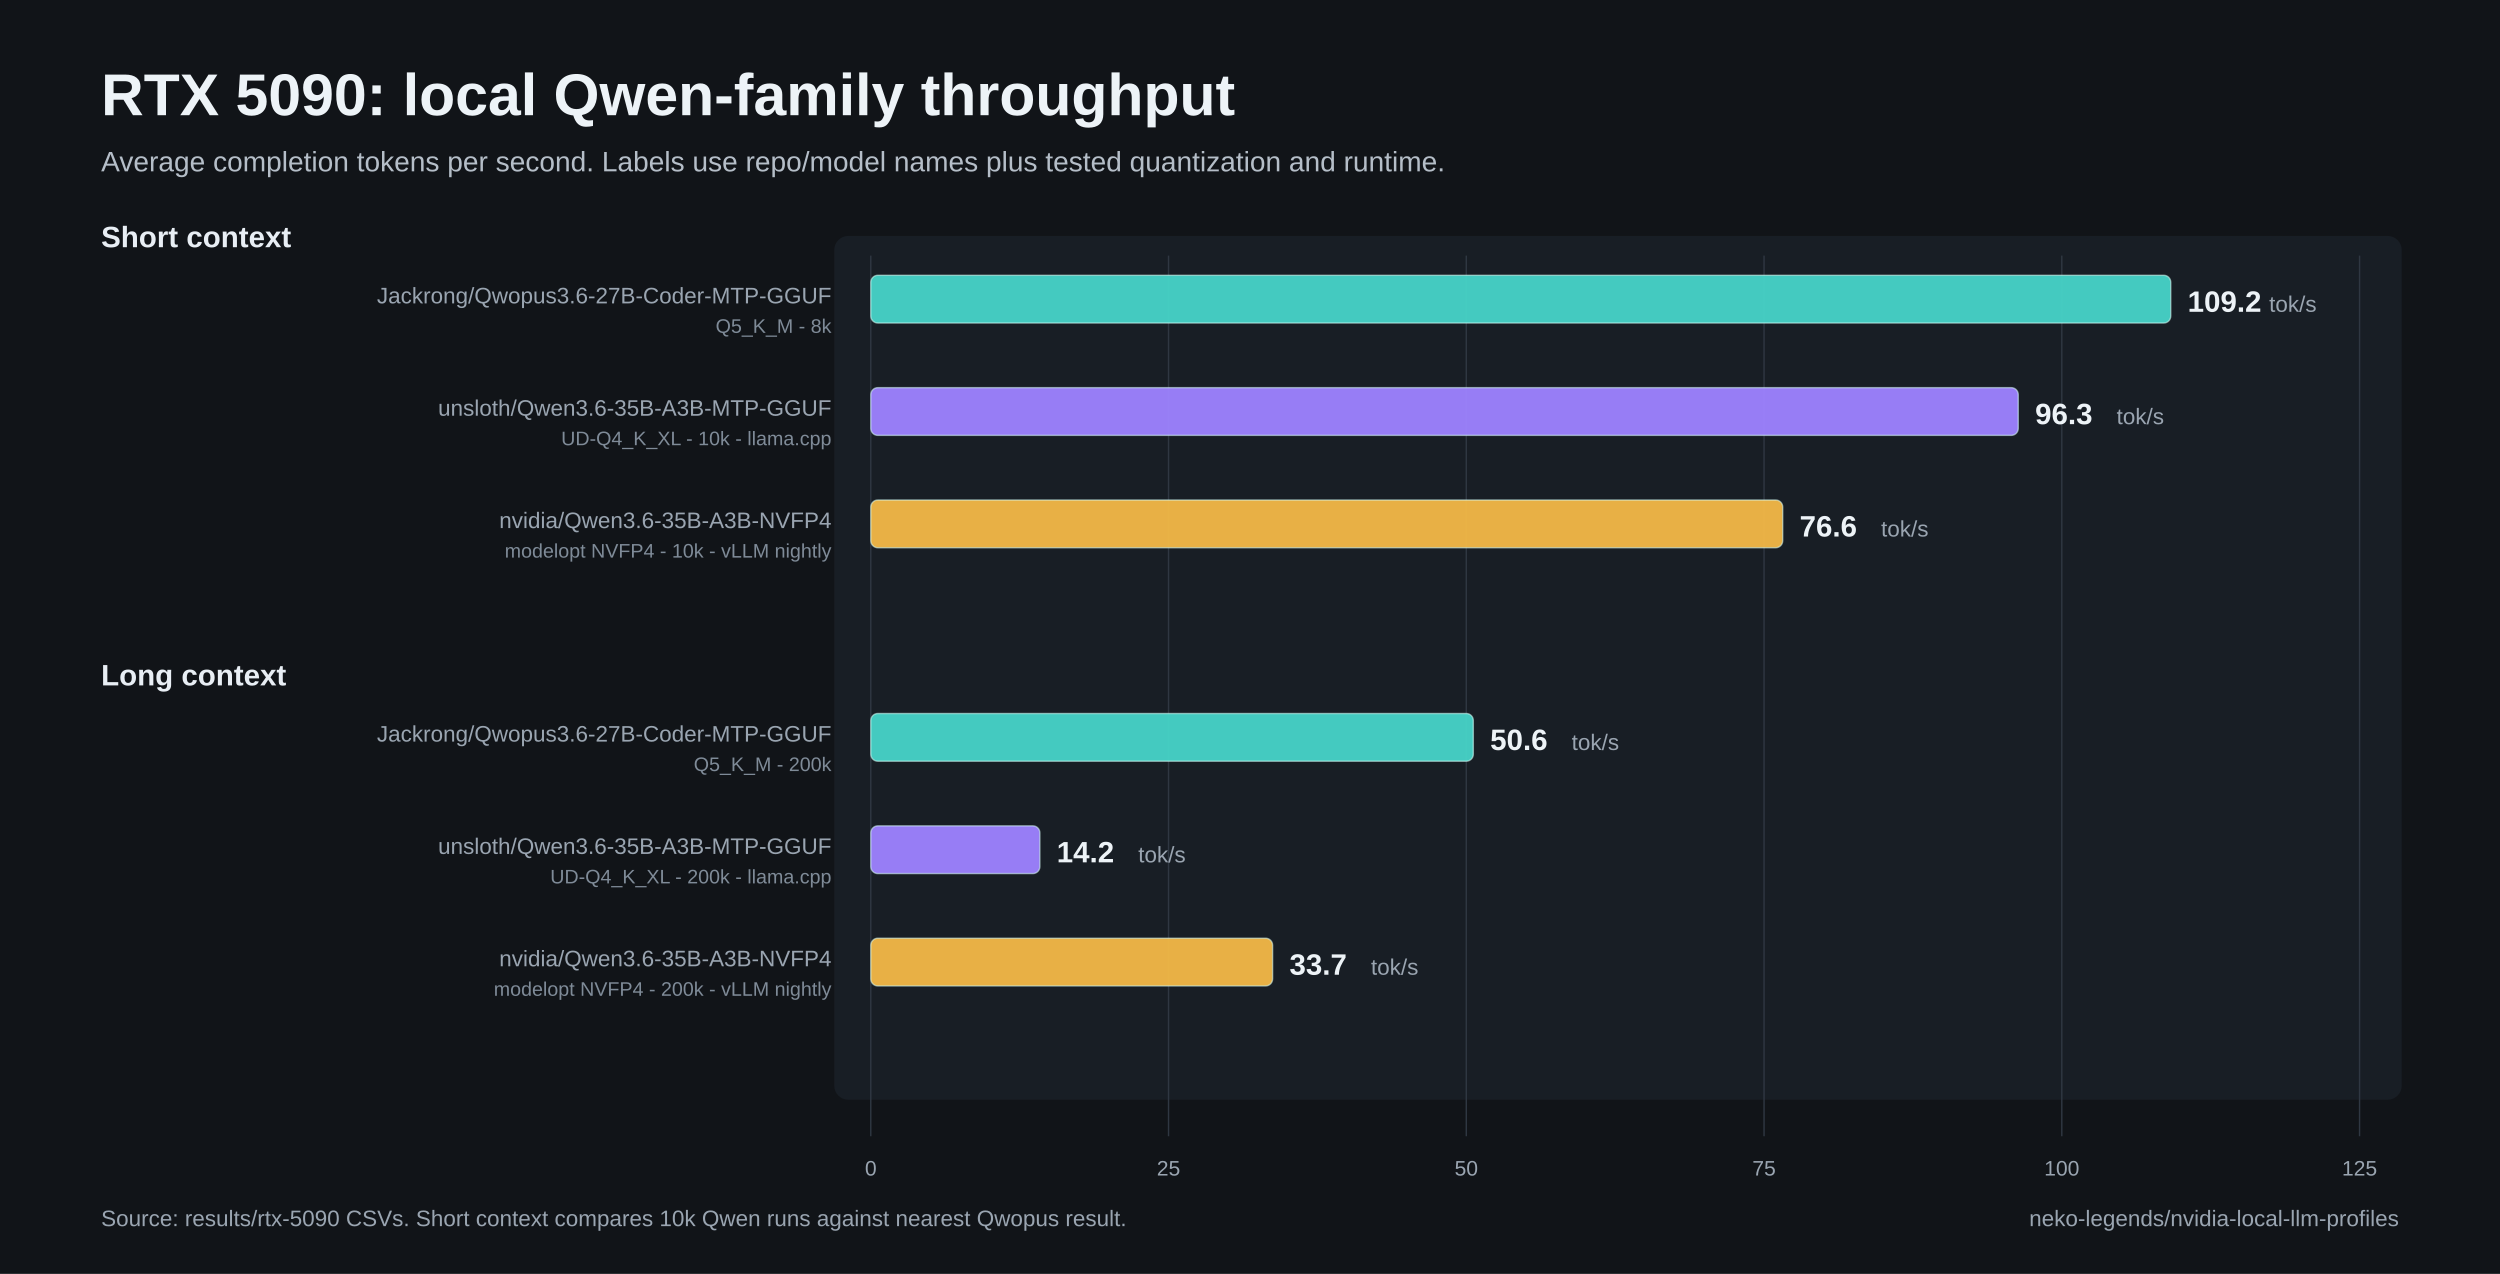
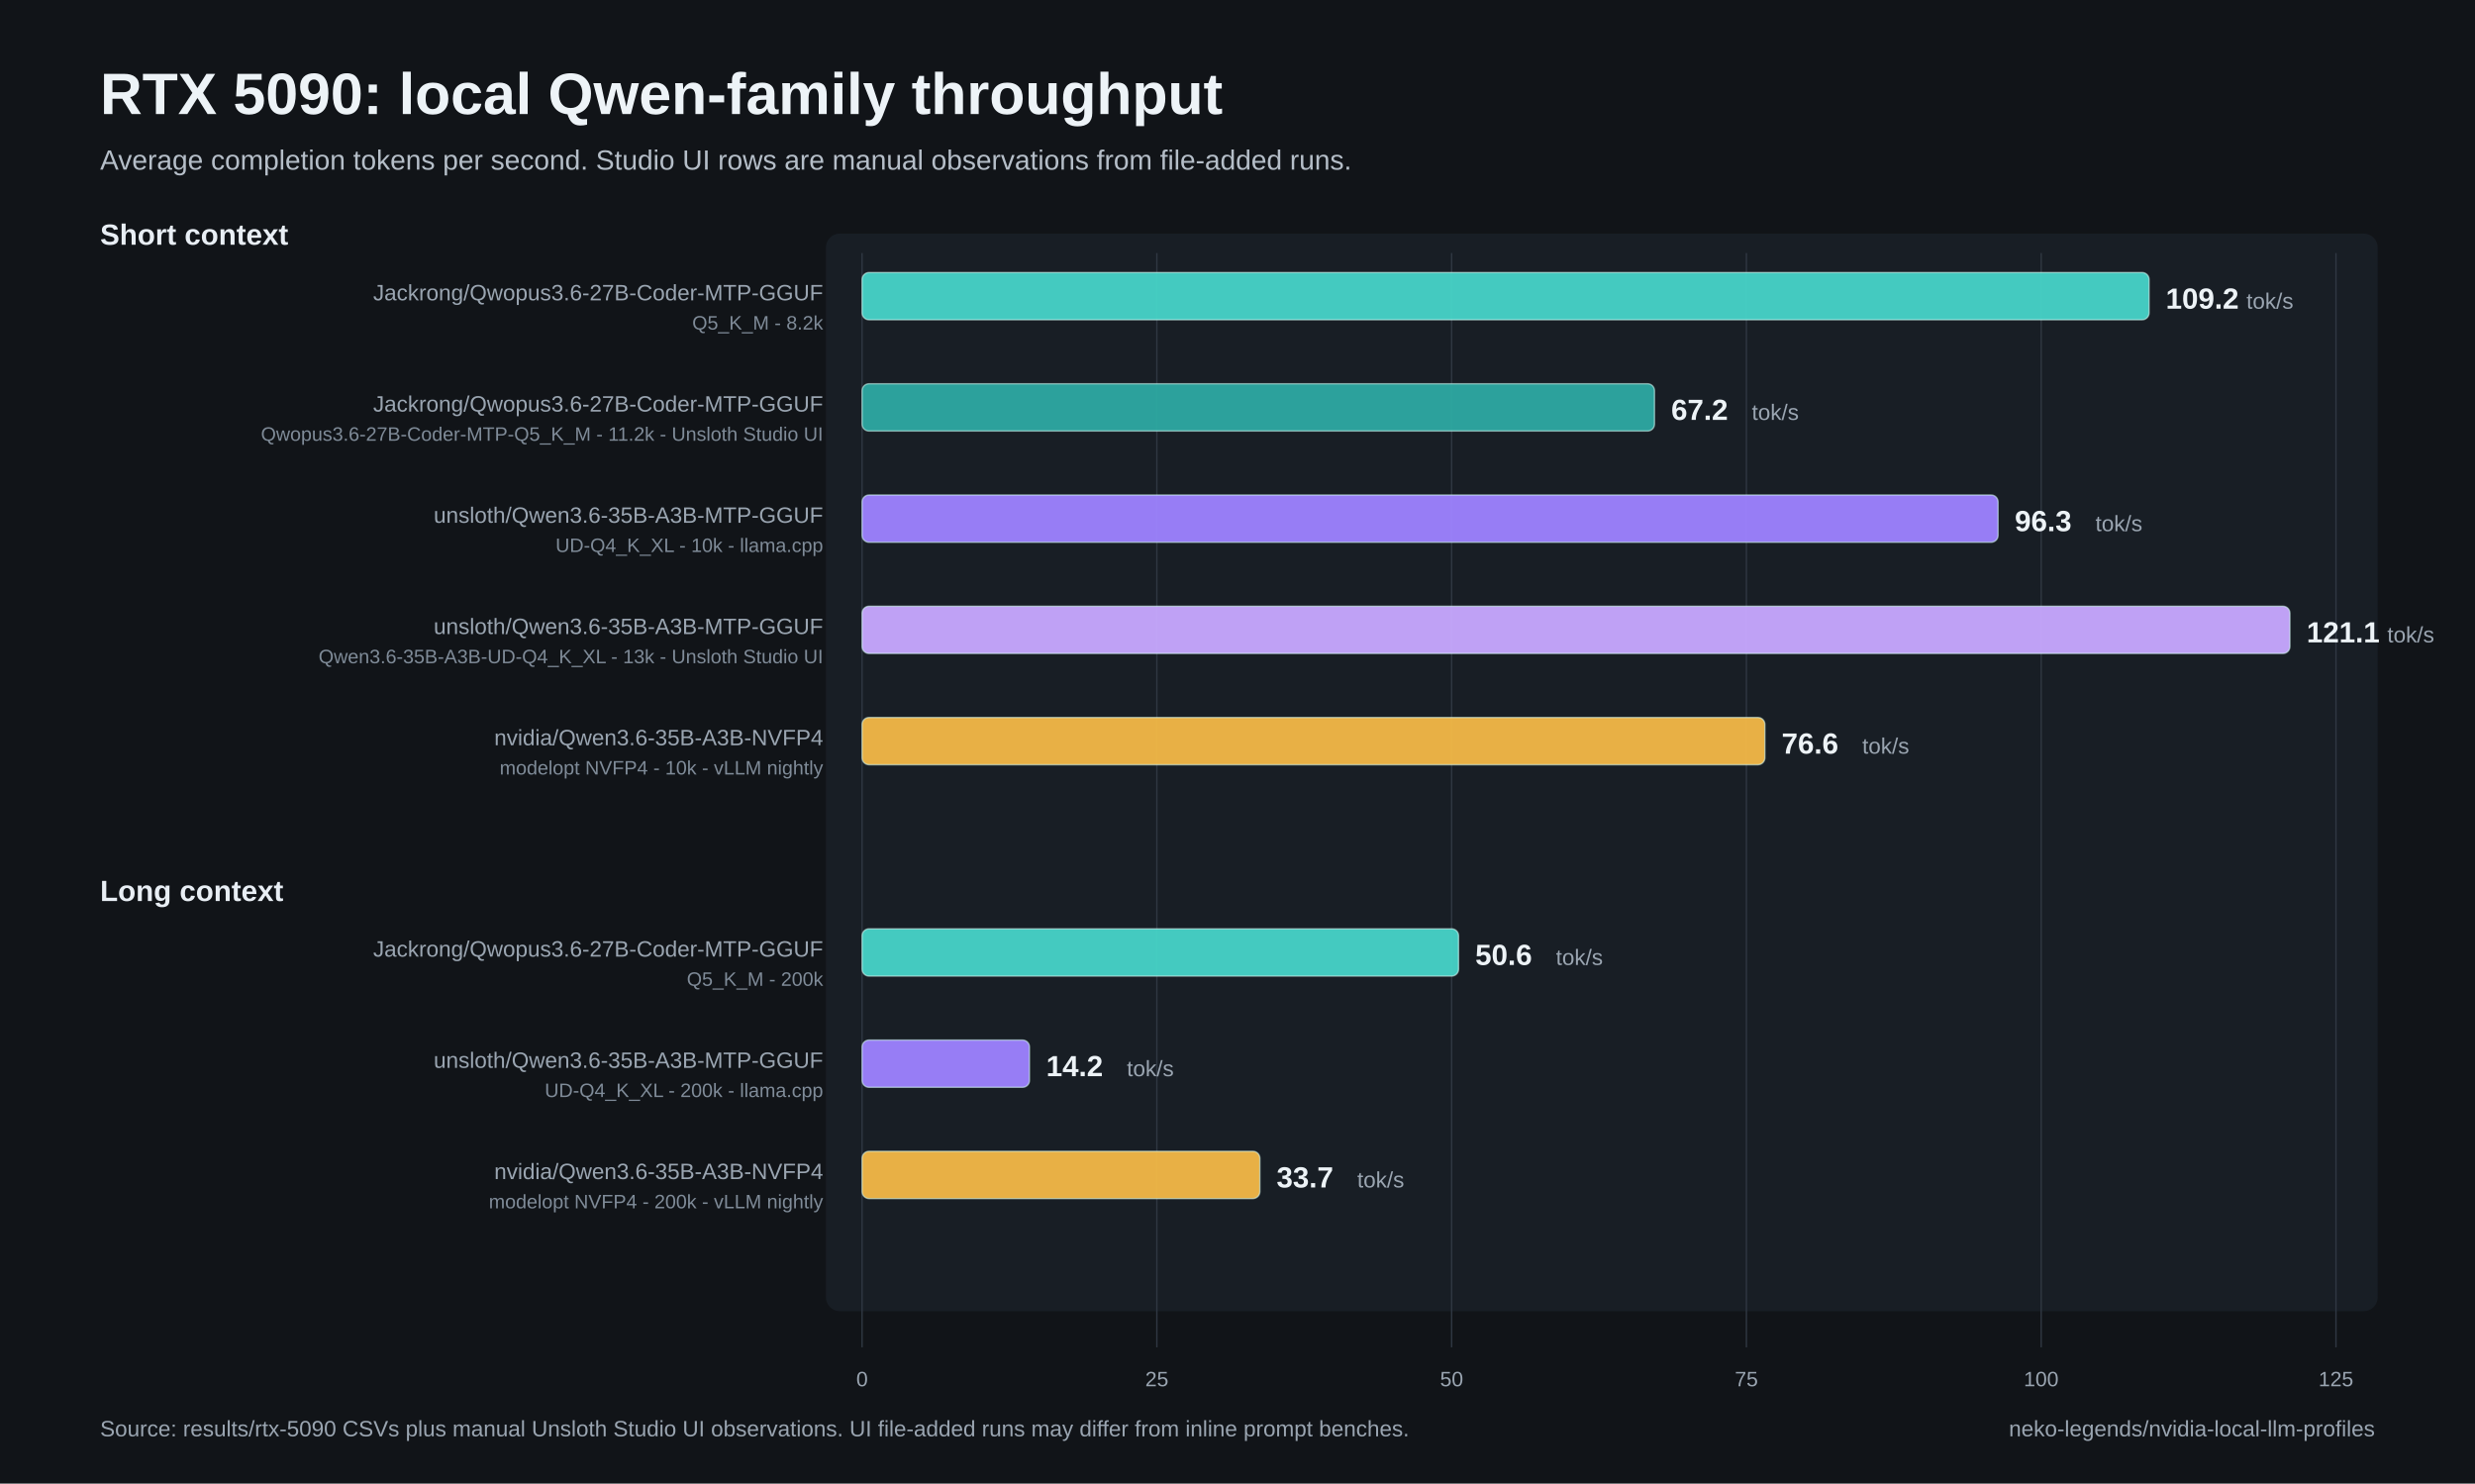
- <svg xmlns="http://www.w3.org/2000/svg" width="1780" height="907" viewBox="0 0 1780 907">
+ <svg xmlns="http://www.w3.org/2000/svg" width="1780" height="1067" viewBox="0 0 1780 1067">
  <style>
text{font-family:Segoe UI,Arial,sans-serif;letter-spacing:0}
.title{fill:#edf3f7;font-size:42px;font-weight:750}
.subtitle{fill:#b5bec8;font-size:20px}
.label{fill:#e8eef4;font-size:21px;font-weight:650}
.small{fill:#9aa5b1;font-size:16px}
.detail{fill:#7f8b98;font-size:14px}
.value{fill:#edf3f7;font-size:21px;font-weight:750}
.axis{fill:#9aa5b1;font-size:15px}
</style>
-   <rect width="1780" height="907" fill="#111418" />
-   <rect x="594" y="168" width="1116" height="615" rx="10" fill="#181e25" />
+   <rect width="1780" height="1067" fill="#111418" />
+   <rect x="594" y="168" width="1116" height="775" rx="10" fill="#181e25" />
  <text x="72.0" y="82.0" class="title">RTX 5090: local Qwen-family throughput</text>
-   <text x="72.0" y="122.0" class="subtitle">Average completion tokens per second. Labels use repo/model names plus tested quantization and runtime.</text>
-   <line x1="620.0" y1="182" x2="620.0" y2="809" stroke="#2f3742" stroke-width="1" />
-   <text x="620.0" y="837.0" class="axis" text-anchor="middle">0</text>
-   <line x1="832.0" y1="182" x2="832.0" y2="809" stroke="#2f3742" stroke-width="1" />
-   <text x="832.0" y="837.0" class="axis" text-anchor="middle">25</text>
-   <line x1="1044.0" y1="182" x2="1044.0" y2="809" stroke="#2f3742" stroke-width="1" />
-   <text x="1044.0" y="837.0" class="axis" text-anchor="middle">50</text>
-   <line x1="1256.0" y1="182" x2="1256.0" y2="809" stroke="#2f3742" stroke-width="1" />
-   <text x="1256.0" y="837.0" class="axis" text-anchor="middle">75</text>
-   <line x1="1468.0" y1="182" x2="1468.0" y2="809" stroke="#2f3742" stroke-width="1" />
-   <text x="1468.0" y="837.0" class="axis" text-anchor="middle">100</text>
-   <line x1="1680.0" y1="182" x2="1680.0" y2="809" stroke="#2f3742" stroke-width="1" />
-   <text x="1680.0" y="837.0" class="axis" text-anchor="middle">125</text>
+   <text x="72.0" y="122.0" class="subtitle">Average completion tokens per second. Studio UI rows are manual observations from file-added runs.</text>
+   <line x1="620.0" y1="182" x2="620.0" y2="969" stroke="#2f3742" stroke-width="1" />
+   <text x="620.0" y="997.0" class="axis" text-anchor="middle">0</text>
+   <line x1="832.0" y1="182" x2="832.0" y2="969" stroke="#2f3742" stroke-width="1" />
+   <text x="832.0" y="997.0" class="axis" text-anchor="middle">25</text>
+   <line x1="1044.0" y1="182" x2="1044.0" y2="969" stroke="#2f3742" stroke-width="1" />
+   <text x="1044.0" y="997.0" class="axis" text-anchor="middle">50</text>
+   <line x1="1256.0" y1="182" x2="1256.0" y2="969" stroke="#2f3742" stroke-width="1" />
+   <text x="1256.0" y="997.0" class="axis" text-anchor="middle">75</text>
+   <line x1="1468.0" y1="182" x2="1468.0" y2="969" stroke="#2f3742" stroke-width="1" />
+   <text x="1468.0" y="997.0" class="axis" text-anchor="middle">100</text>
+   <line x1="1680.0" y1="182" x2="1680.0" y2="969" stroke="#2f3742" stroke-width="1" />
+   <text x="1680.0" y="997.0" class="axis" text-anchor="middle">125</text>
  <text x="72.0" y="176.0" class="label">Short context</text>
  <text x="592.0" y="216.0" class="small" text-anchor="end">Jackrong/Qwopus3.6-27B-Coder-MTP-GGUF</text>
-   <text x="592.0" y="237.0" class="detail" text-anchor="end">Q5_K_M - 8k</text>
+   <text x="592.0" y="237.0" class="detail" text-anchor="end">Q5_K_M - 8.2k</text>
  <rect x="620" y="196" width="925.6" height="34" rx="5" fill="#46d3c7" opacity="0.95" />
  <rect x="620" y="196" width="925.6" height="34" rx="5" fill="none" stroke="#d9fff8" stroke-opacity="0.55" />
  <text x="1557.6" y="222.0" class="value">109.2</text>
  <text x="1615.6" y="222.0" class="small">tok/s</text>
-   <text x="592.0" y="296.0" class="small" text-anchor="end">unsloth/Qwen3.6-35B-A3B-MTP-GGUF</text>
-   <text x="592.0" y="317.0" class="detail" text-anchor="end">UD-Q4_K_XL - 10k - llama.cpp</text>
-   <rect x="620" y="276" width="817.0" height="34" rx="5" fill="#9d82ff" opacity="0.95" />
-   <rect x="620" y="276" width="817.0" height="34" rx="5" fill="none" stroke="#d9fff8" stroke-opacity="0.55" />
-   <text x="1449.0" y="302.0" class="value">96.3</text>
-   <text x="1507.0" y="302.0" class="small">tok/s</text>
-   <text x="592.0" y="376.0" class="small" text-anchor="end">nvidia/Qwen3.6-35B-A3B-NVFP4</text>
-   <text x="592.0" y="397.0" class="detail" text-anchor="end">modelopt NVFP4 - 10k - vLLM nightly</text>
-   <rect x="620" y="356" width="649.3" height="34" rx="5" fill="#f2b846" opacity="0.95" />
-   <rect x="620" y="356" width="649.3" height="34" rx="5" fill="none" stroke="#d9fff8" stroke-opacity="0.55" />
-   <text x="1281.3" y="382.0" class="value">76.6</text>
-   <text x="1339.3" y="382.0" class="small">tok/s</text>
-   <text x="72.0" y="488.0" class="label">Long context</text>
-   <text x="592.0" y="528.0" class="small" text-anchor="end">Jackrong/Qwopus3.6-27B-Coder-MTP-GGUF</text>
-   <text x="592.0" y="549.0" class="detail" text-anchor="end">Q5_K_M - 200k</text>
-   <rect x="620" y="508" width="429.0" height="34" rx="5" fill="#46d3c7" opacity="0.95" />
-   <rect x="620" y="508" width="429.0" height="34" rx="5" fill="none" stroke="#d9fff8" stroke-opacity="0.55" />
-   <text x="1061.0" y="534.0" class="value">50.6</text>
-   <text x="1119.0" y="534.0" class="small">tok/s</text>
-   <text x="592.0" y="608.0" class="small" text-anchor="end">unsloth/Qwen3.6-35B-A3B-MTP-GGUF</text>
-   <text x="592.0" y="629.0" class="detail" text-anchor="end">UD-Q4_K_XL - 200k - llama.cpp</text>
-   <rect x="620" y="588" width="120.4" height="34" rx="5" fill="#9d82ff" opacity="0.95" />
-   <rect x="620" y="588" width="120.4" height="34" rx="5" fill="none" stroke="#d9fff8" stroke-opacity="0.55" />
-   <text x="752.4" y="614.0" class="value">14.2</text>
-   <text x="810.4" y="614.0" class="small">tok/s</text>
-   <text x="592.0" y="688.0" class="small" text-anchor="end">nvidia/Qwen3.6-35B-A3B-NVFP4</text>
-   <text x="592.0" y="709.0" class="detail" text-anchor="end">modelopt NVFP4 - 200k - vLLM nightly</text>
-   <rect x="620" y="668" width="286.1" height="34" rx="5" fill="#f2b846" opacity="0.95" />
-   <rect x="620" y="668" width="286.1" height="34" rx="5" fill="none" stroke="#d9fff8" stroke-opacity="0.55" />
-   <text x="918.1" y="694.0" class="value">33.7</text>
-   <text x="976.1" y="694.0" class="small">tok/s</text>
-   <text x="72.0" y="873.0" class="small">Source: results/rtx-5090 CSVs. Short context compares 10k Qwen runs against nearest Qwopus result.</text>
-   <text x="1708.0" y="873.0" class="small" text-anchor="end">neko-legends/nvidia-local-llm-profiles</text>
+   <text x="592.0" y="296.0" class="small" text-anchor="end">Jackrong/Qwopus3.6-27B-Coder-MTP-GGUF</text>
+   <text x="592.0" y="317.0" class="detail" text-anchor="end">Qwopus3.6-27B-Coder-MTP-Q5_K_M - 11.2k - Unsloth Studio UI</text>
+   <rect x="620" y="276" width="569.9" height="34" rx="5" fill="#2da8a2" opacity="0.95" />
+   <rect x="620" y="276" width="569.9" height="34" rx="5" fill="none" stroke="#d9fff8" stroke-opacity="0.55" />
+   <text x="1201.9" y="302.0" class="value">67.2</text>
+   <text x="1259.9" y="302.0" class="small">tok/s</text>
+   <text x="592.0" y="376.0" class="small" text-anchor="end">unsloth/Qwen3.6-35B-A3B-MTP-GGUF</text>
+   <text x="592.0" y="397.0" class="detail" text-anchor="end">UD-Q4_K_XL - 10k - llama.cpp</text>
+   <rect x="620" y="356" width="817.0" height="34" rx="5" fill="#9d82ff" opacity="0.95" />
+   <rect x="620" y="356" width="817.0" height="34" rx="5" fill="none" stroke="#d9fff8" stroke-opacity="0.55" />
+   <text x="1449.0" y="382.0" class="value">96.3</text>
+   <text x="1507.0" y="382.0" class="small">tok/s</text>
+   <text x="592.0" y="456.0" class="small" text-anchor="end">unsloth/Qwen3.6-35B-A3B-MTP-GGUF</text>
+   <text x="592.0" y="477.0" class="detail" text-anchor="end">Qwen3.6-35B-A3B-UD-Q4_K_XL - 13k - Unsloth Studio UI</text>
+   <rect x="620" y="436" width="1026.9" height="34" rx="5" fill="#c7a8ff" opacity="0.95" />
+   <rect x="620" y="436" width="1026.9" height="34" rx="5" fill="none" stroke="#d9fff8" stroke-opacity="0.55" />
+   <text x="1658.9" y="462.0" class="value">121.1</text>
+   <text x="1716.9" y="462.0" class="small">tok/s</text>
+   <text x="592.0" y="536.0" class="small" text-anchor="end">nvidia/Qwen3.6-35B-A3B-NVFP4</text>
+   <text x="592.0" y="557.0" class="detail" text-anchor="end">modelopt NVFP4 - 10k - vLLM nightly</text>
+   <rect x="620" y="516" width="649.3" height="34" rx="5" fill="#f2b846" opacity="0.95" />
+   <rect x="620" y="516" width="649.3" height="34" rx="5" fill="none" stroke="#d9fff8" stroke-opacity="0.55" />
+   <text x="1281.3" y="542.0" class="value">76.6</text>
+   <text x="1339.3" y="542.0" class="small">tok/s</text>
+   <text x="72.0" y="648.0" class="label">Long context</text>
+   <text x="592.0" y="688.0" class="small" text-anchor="end">Jackrong/Qwopus3.6-27B-Coder-MTP-GGUF</text>
+   <text x="592.0" y="709.0" class="detail" text-anchor="end">Q5_K_M - 200k</text>
+   <rect x="620" y="668" width="429.0" height="34" rx="5" fill="#46d3c7" opacity="0.95" />
+   <rect x="620" y="668" width="429.0" height="34" rx="5" fill="none" stroke="#d9fff8" stroke-opacity="0.55" />
+   <text x="1061.0" y="694.0" class="value">50.6</text>
+   <text x="1119.0" y="694.0" class="small">tok/s</text>
+   <text x="592.0" y="768.0" class="small" text-anchor="end">unsloth/Qwen3.6-35B-A3B-MTP-GGUF</text>
+   <text x="592.0" y="789.0" class="detail" text-anchor="end">UD-Q4_K_XL - 200k - llama.cpp</text>
+   <rect x="620" y="748" width="120.4" height="34" rx="5" fill="#9d82ff" opacity="0.95" />
+   <rect x="620" y="748" width="120.4" height="34" rx="5" fill="none" stroke="#d9fff8" stroke-opacity="0.55" />
+   <text x="752.4" y="774.0" class="value">14.2</text>
+   <text x="810.4" y="774.0" class="small">tok/s</text>
+   <text x="592.0" y="848.0" class="small" text-anchor="end">nvidia/Qwen3.6-35B-A3B-NVFP4</text>
+   <text x="592.0" y="869.0" class="detail" text-anchor="end">modelopt NVFP4 - 200k - vLLM nightly</text>
+   <rect x="620" y="828" width="286.1" height="34" rx="5" fill="#f2b846" opacity="0.95" />
+   <rect x="620" y="828" width="286.1" height="34" rx="5" fill="none" stroke="#d9fff8" stroke-opacity="0.55" />
+   <text x="918.1" y="854.0" class="value">33.7</text>
+   <text x="976.1" y="854.0" class="small">tok/s</text>
+   <text x="72.0" y="1033.0" class="small">Source: results/rtx-5090 CSVs plus manual Unsloth Studio UI observations. UI file-added runs may differ from inline prompt benches.</text>
+   <text x="1708.0" y="1033.0" class="small" text-anchor="end">neko-legends/nvidia-local-llm-profiles</text>
</svg>
